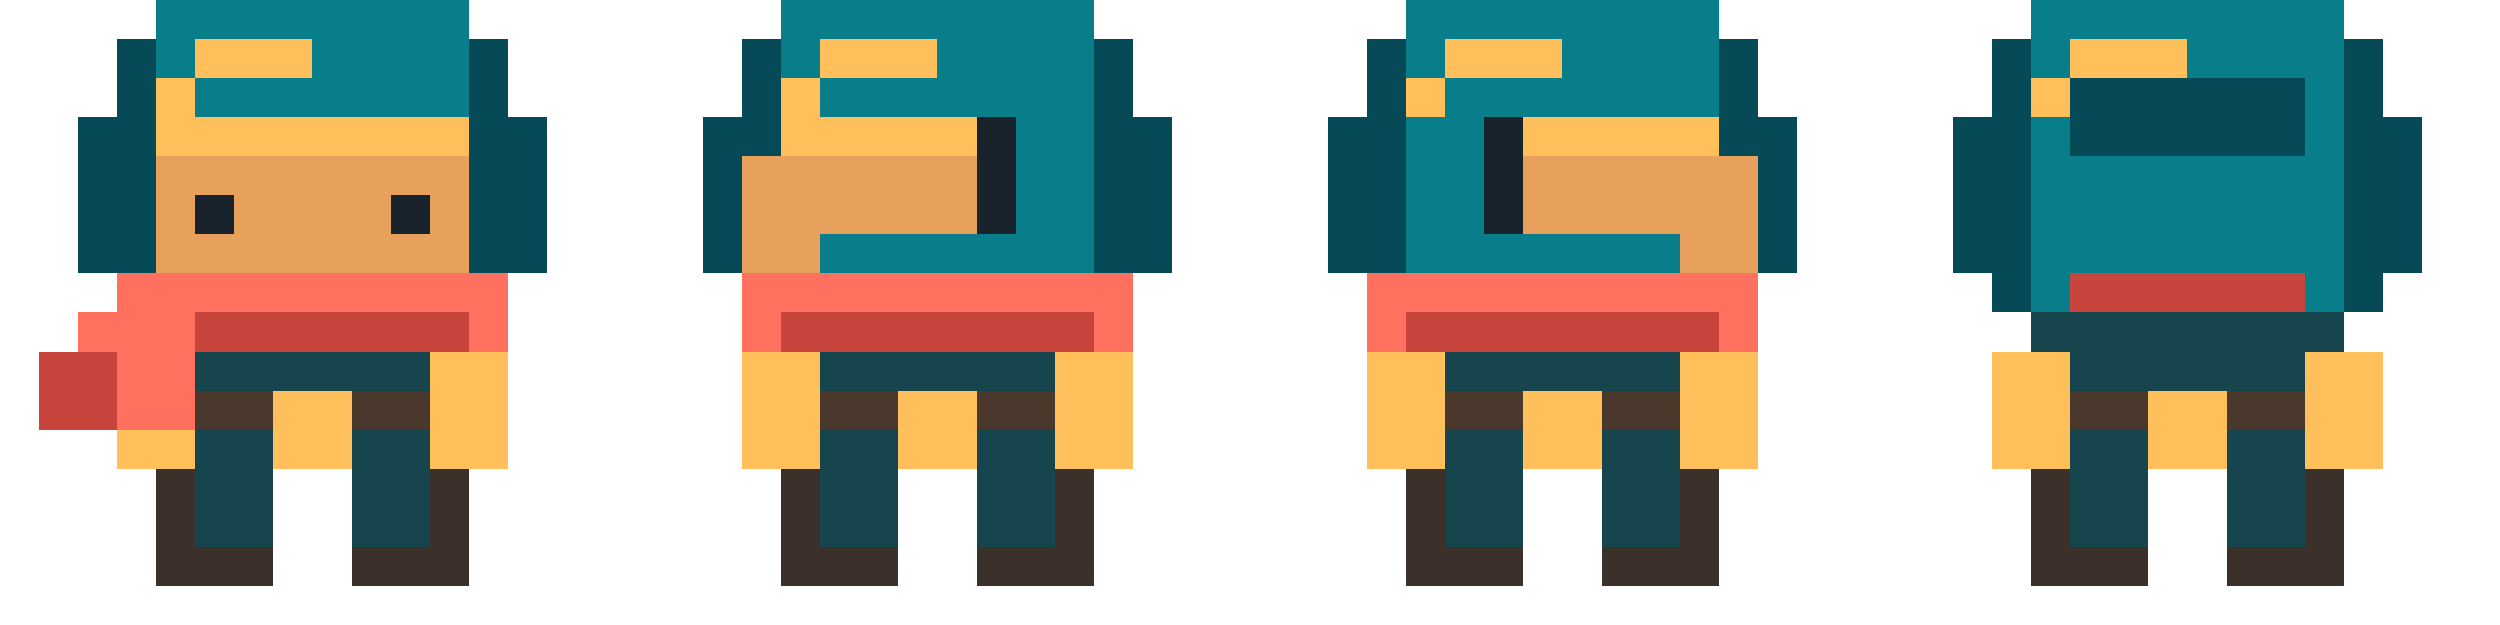
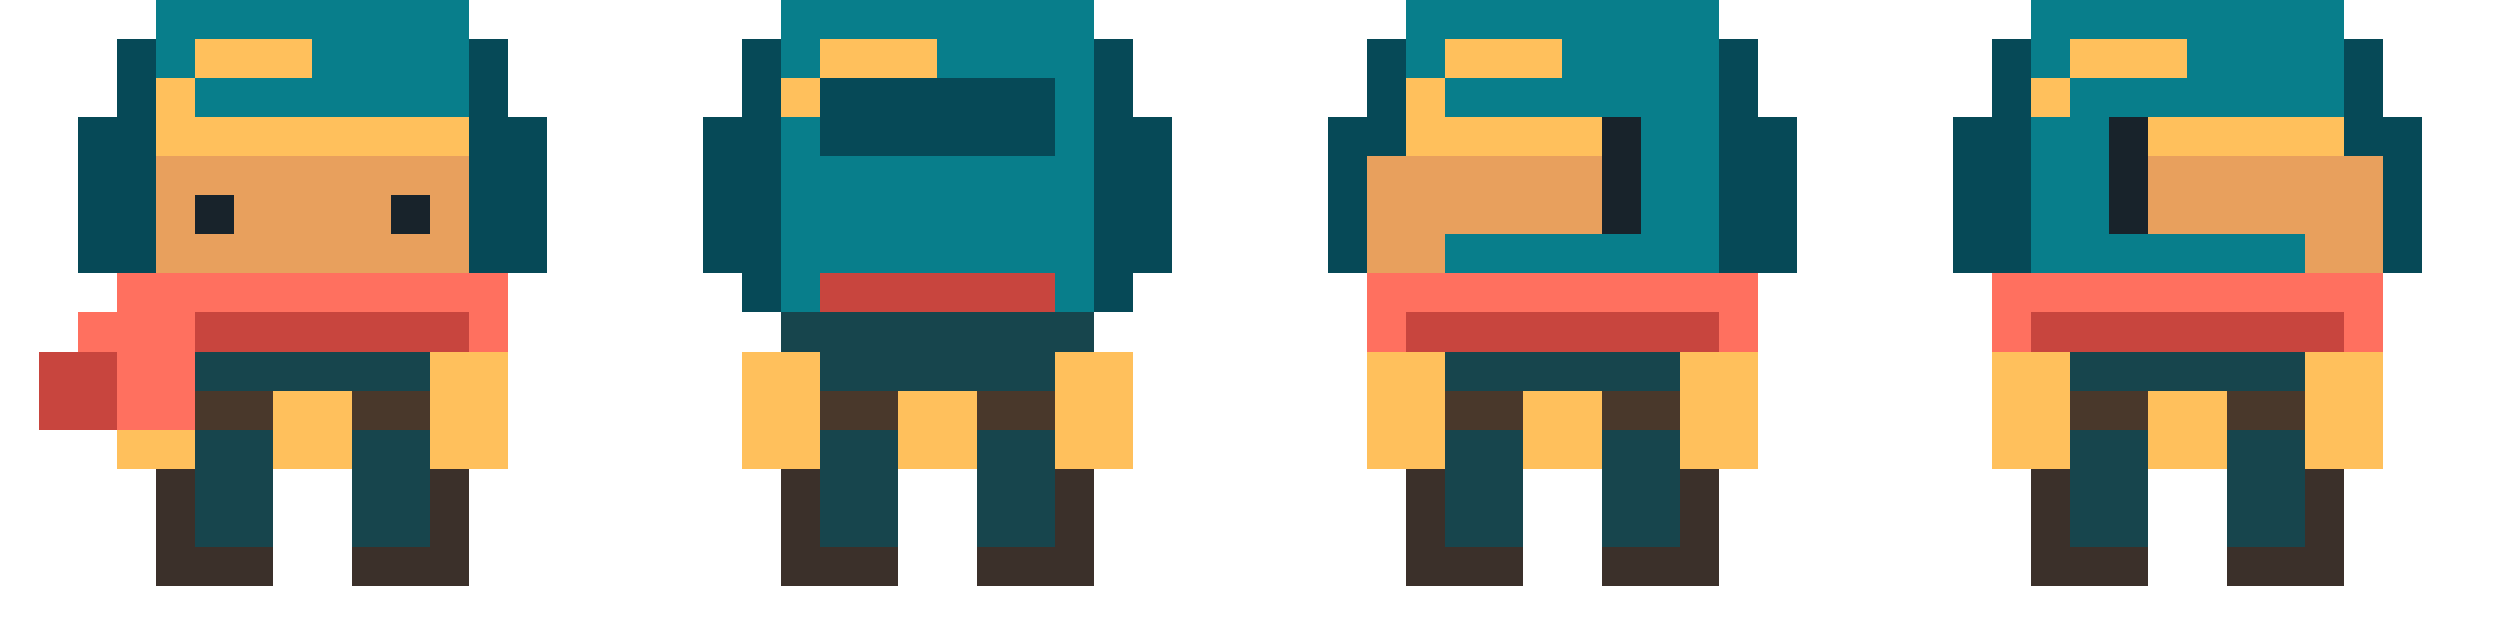
<svg xmlns="http://www.w3.org/2000/svg" width="64" height="16" viewBox="0 0 64 16">
  <g transform="translate(0 0)">
    <g shape-rendering="crispEdges">
      <rect x="4" y="12" width="3" height="3" fill="#3b302a" />
      <rect x="9" y="12" width="3" height="3" fill="#3b302a" />
      <rect x="5" y="11" width="2" height="3" fill="#17454d" />
      <rect x="9" y="11" width="2" height="3" fill="#17454d" />
      <rect x="4" y="8" width="8" height="4" fill="#17454d" />
      <rect x="3" y="9" width="2" height="3" fill="#ffc05c" />
      <rect x="11" y="9" width="2" height="3" fill="#ffc05c" />
      <rect x="3" y="1" width="10" height="7" fill="#064957" />
      <rect x="4" y="0" width="8" height="8" fill="#087e8b" />
      <rect x="2" y="3" width="2" height="4" fill="#064957" />
      <rect x="12" y="3" width="2" height="4" fill="#064957" />
      <rect x="4" y="4" width="8" height="3" fill="#e8a05d" />
      <rect x="4" y="3" width="8" height="1" fill="#18232b" />
      <rect x="4" y="3" width="8" height="1" fill="#ffc05c" />
      <rect x="5" y="5" width="1" height="1" fill="#18232b" />
      <rect x="10" y="5" width="1" height="1" fill="#18232b" />
      <rect x="3" y="7" width="10" height="2" fill="#ff705f" />
      <rect x="4" y="8" width="8" height="1" fill="#c8453e" />
      <rect x="2" y="8" width="3" height="3" fill="#ff705f" />
      <rect x="1" y="9" width="2" height="2" fill="#c8453e" />
      <rect x="5" y="10" width="6" height="1" fill="#49382b" />
      <rect x="7" y="10" width="2" height="2" fill="#ffc05c" />
      <rect x="5" y="1" width="3" height="1" fill="#ffc05c" />
      <rect x="4" y="2" width="1" height="1" fill="#ffc05c" />
    </g>
  </g>
  <g transform="translate(16 0)">
    <g shape-rendering="crispEdges">
      <rect x="4" y="12" width="3" height="3" fill="#3b302a" />
      <rect x="9" y="12" width="3" height="3" fill="#3b302a" />
      <rect x="5" y="11" width="2" height="3" fill="#17454d" />
      <rect x="9" y="11" width="2" height="3" fill="#17454d" />
      <rect x="4" y="8" width="8" height="4" fill="#17454d" />
      <rect x="3" y="9" width="2" height="3" fill="#ffc05c" />
      <rect x="11" y="9" width="2" height="3" fill="#ffc05c" />
      <rect x="3" y="1" width="10" height="7" fill="#064957" />
      <rect x="4" y="0" width="8" height="8" fill="#087e8b" />
      <rect x="2" y="3" width="2" height="4" fill="#064957" />
      <rect x="12" y="3" width="2" height="4" fill="#064957" />
-       <rect x="3" y="4" width="2" height="3" fill="#e8a05d" />
-       <rect x="4" y="3" width="6" height="3" fill="#18232b" />
-       <rect x="4" y="4" width="5" height="2" fill="#e8a05d" />
-       <rect x="4" y="3" width="5" height="1" fill="#ffc05c" />
-       <rect x="3" y="7" width="10" height="2" fill="#ff705f" />
-       <rect x="4" y="8" width="8" height="1" fill="#c8453e" />
-       <rect x="4" y="7" width="8" height="1" fill="#ff705f" />
+       <rect x="5" y="2" width="6" height="2" fill="#064957" />
+       <rect x="4" y="4" width="8" height="3" fill="#087e8b" />
+       <rect x="5" y="7" width="6" height="1" fill="#c8453e" />
      <rect x="5" y="10" width="6" height="1" fill="#49382b" />
      <rect x="7" y="10" width="2" height="2" fill="#ffc05c" />
      <rect x="5" y="1" width="3" height="1" fill="#ffc05c" />
      <rect x="4" y="2" width="1" height="1" fill="#ffc05c" />
    </g>
  </g>
  <g transform="translate(32 0)">
    <g shape-rendering="crispEdges">
      <rect x="4" y="12" width="3" height="3" fill="#3b302a" />
      <rect x="9" y="12" width="3" height="3" fill="#3b302a" />
      <rect x="5" y="11" width="2" height="3" fill="#17454d" />
      <rect x="9" y="11" width="2" height="3" fill="#17454d" />
      <rect x="4" y="8" width="8" height="4" fill="#17454d" />
      <rect x="3" y="9" width="2" height="3" fill="#ffc05c" />
      <rect x="11" y="9" width="2" height="3" fill="#ffc05c" />
      <rect x="3" y="1" width="10" height="7" fill="#064957" />
      <rect x="4" y="0" width="8" height="8" fill="#087e8b" />
      <rect x="2" y="3" width="2" height="4" fill="#064957" />
      <rect x="12" y="3" width="2" height="4" fill="#064957" />
-       <rect x="11" y="4" width="2" height="3" fill="#e8a05d" />
-       <rect x="6" y="3" width="6" height="3" fill="#18232b" />
-       <rect x="7" y="4" width="5" height="2" fill="#e8a05d" />
-       <rect x="7" y="3" width="5" height="1" fill="#ffc05c" />
+       <rect x="3" y="4" width="2" height="3" fill="#e8a05d" />
+       <rect x="4" y="3" width="6" height="3" fill="#18232b" />
+       <rect x="4" y="4" width="5" height="2" fill="#e8a05d" />
+       <rect x="4" y="3" width="5" height="1" fill="#ffc05c" />
      <rect x="3" y="7" width="10" height="2" fill="#ff705f" />
      <rect x="4" y="8" width="8" height="1" fill="#c8453e" />
-       <rect x="4" y="7" width="8" height="1" fill="#ff705f" />
      <rect x="5" y="10" width="6" height="1" fill="#49382b" />
      <rect x="7" y="10" width="2" height="2" fill="#ffc05c" />
      <rect x="5" y="1" width="3" height="1" fill="#ffc05c" />
      <rect x="4" y="2" width="1" height="1" fill="#ffc05c" />
    </g>
  </g>
  <g transform="translate(48 0)">
    <g shape-rendering="crispEdges">
      <rect x="4" y="12" width="3" height="3" fill="#3b302a" />
      <rect x="9" y="12" width="3" height="3" fill="#3b302a" />
      <rect x="5" y="11" width="2" height="3" fill="#17454d" />
      <rect x="9" y="11" width="2" height="3" fill="#17454d" />
      <rect x="4" y="8" width="8" height="4" fill="#17454d" />
      <rect x="3" y="9" width="2" height="3" fill="#ffc05c" />
      <rect x="11" y="9" width="2" height="3" fill="#ffc05c" />
      <rect x="3" y="1" width="10" height="7" fill="#064957" />
      <rect x="4" y="0" width="8" height="8" fill="#087e8b" />
      <rect x="2" y="3" width="2" height="4" fill="#064957" />
      <rect x="12" y="3" width="2" height="4" fill="#064957" />
-       <rect x="5" y="2" width="6" height="2" fill="#064957" />
-       <rect x="4" y="4" width="8" height="3" fill="#087e8b" />
-       <rect x="5" y="7" width="6" height="1" fill="#c8453e" />
+       <rect x="11" y="4" width="2" height="3" fill="#e8a05d" />
+       <rect x="6" y="3" width="6" height="3" fill="#18232b" />
+       <rect x="7" y="4" width="5" height="2" fill="#e8a05d" />
+       <rect x="7" y="3" width="5" height="1" fill="#ffc05c" />
+       <rect x="3" y="7" width="10" height="2" fill="#ff705f" />
+       <rect x="4" y="8" width="8" height="1" fill="#c8453e" />
      <rect x="5" y="10" width="6" height="1" fill="#49382b" />
      <rect x="7" y="10" width="2" height="2" fill="#ffc05c" />
      <rect x="5" y="1" width="3" height="1" fill="#ffc05c" />
      <rect x="4" y="2" width="1" height="1" fill="#ffc05c" />
    </g>
  </g>
</svg>
